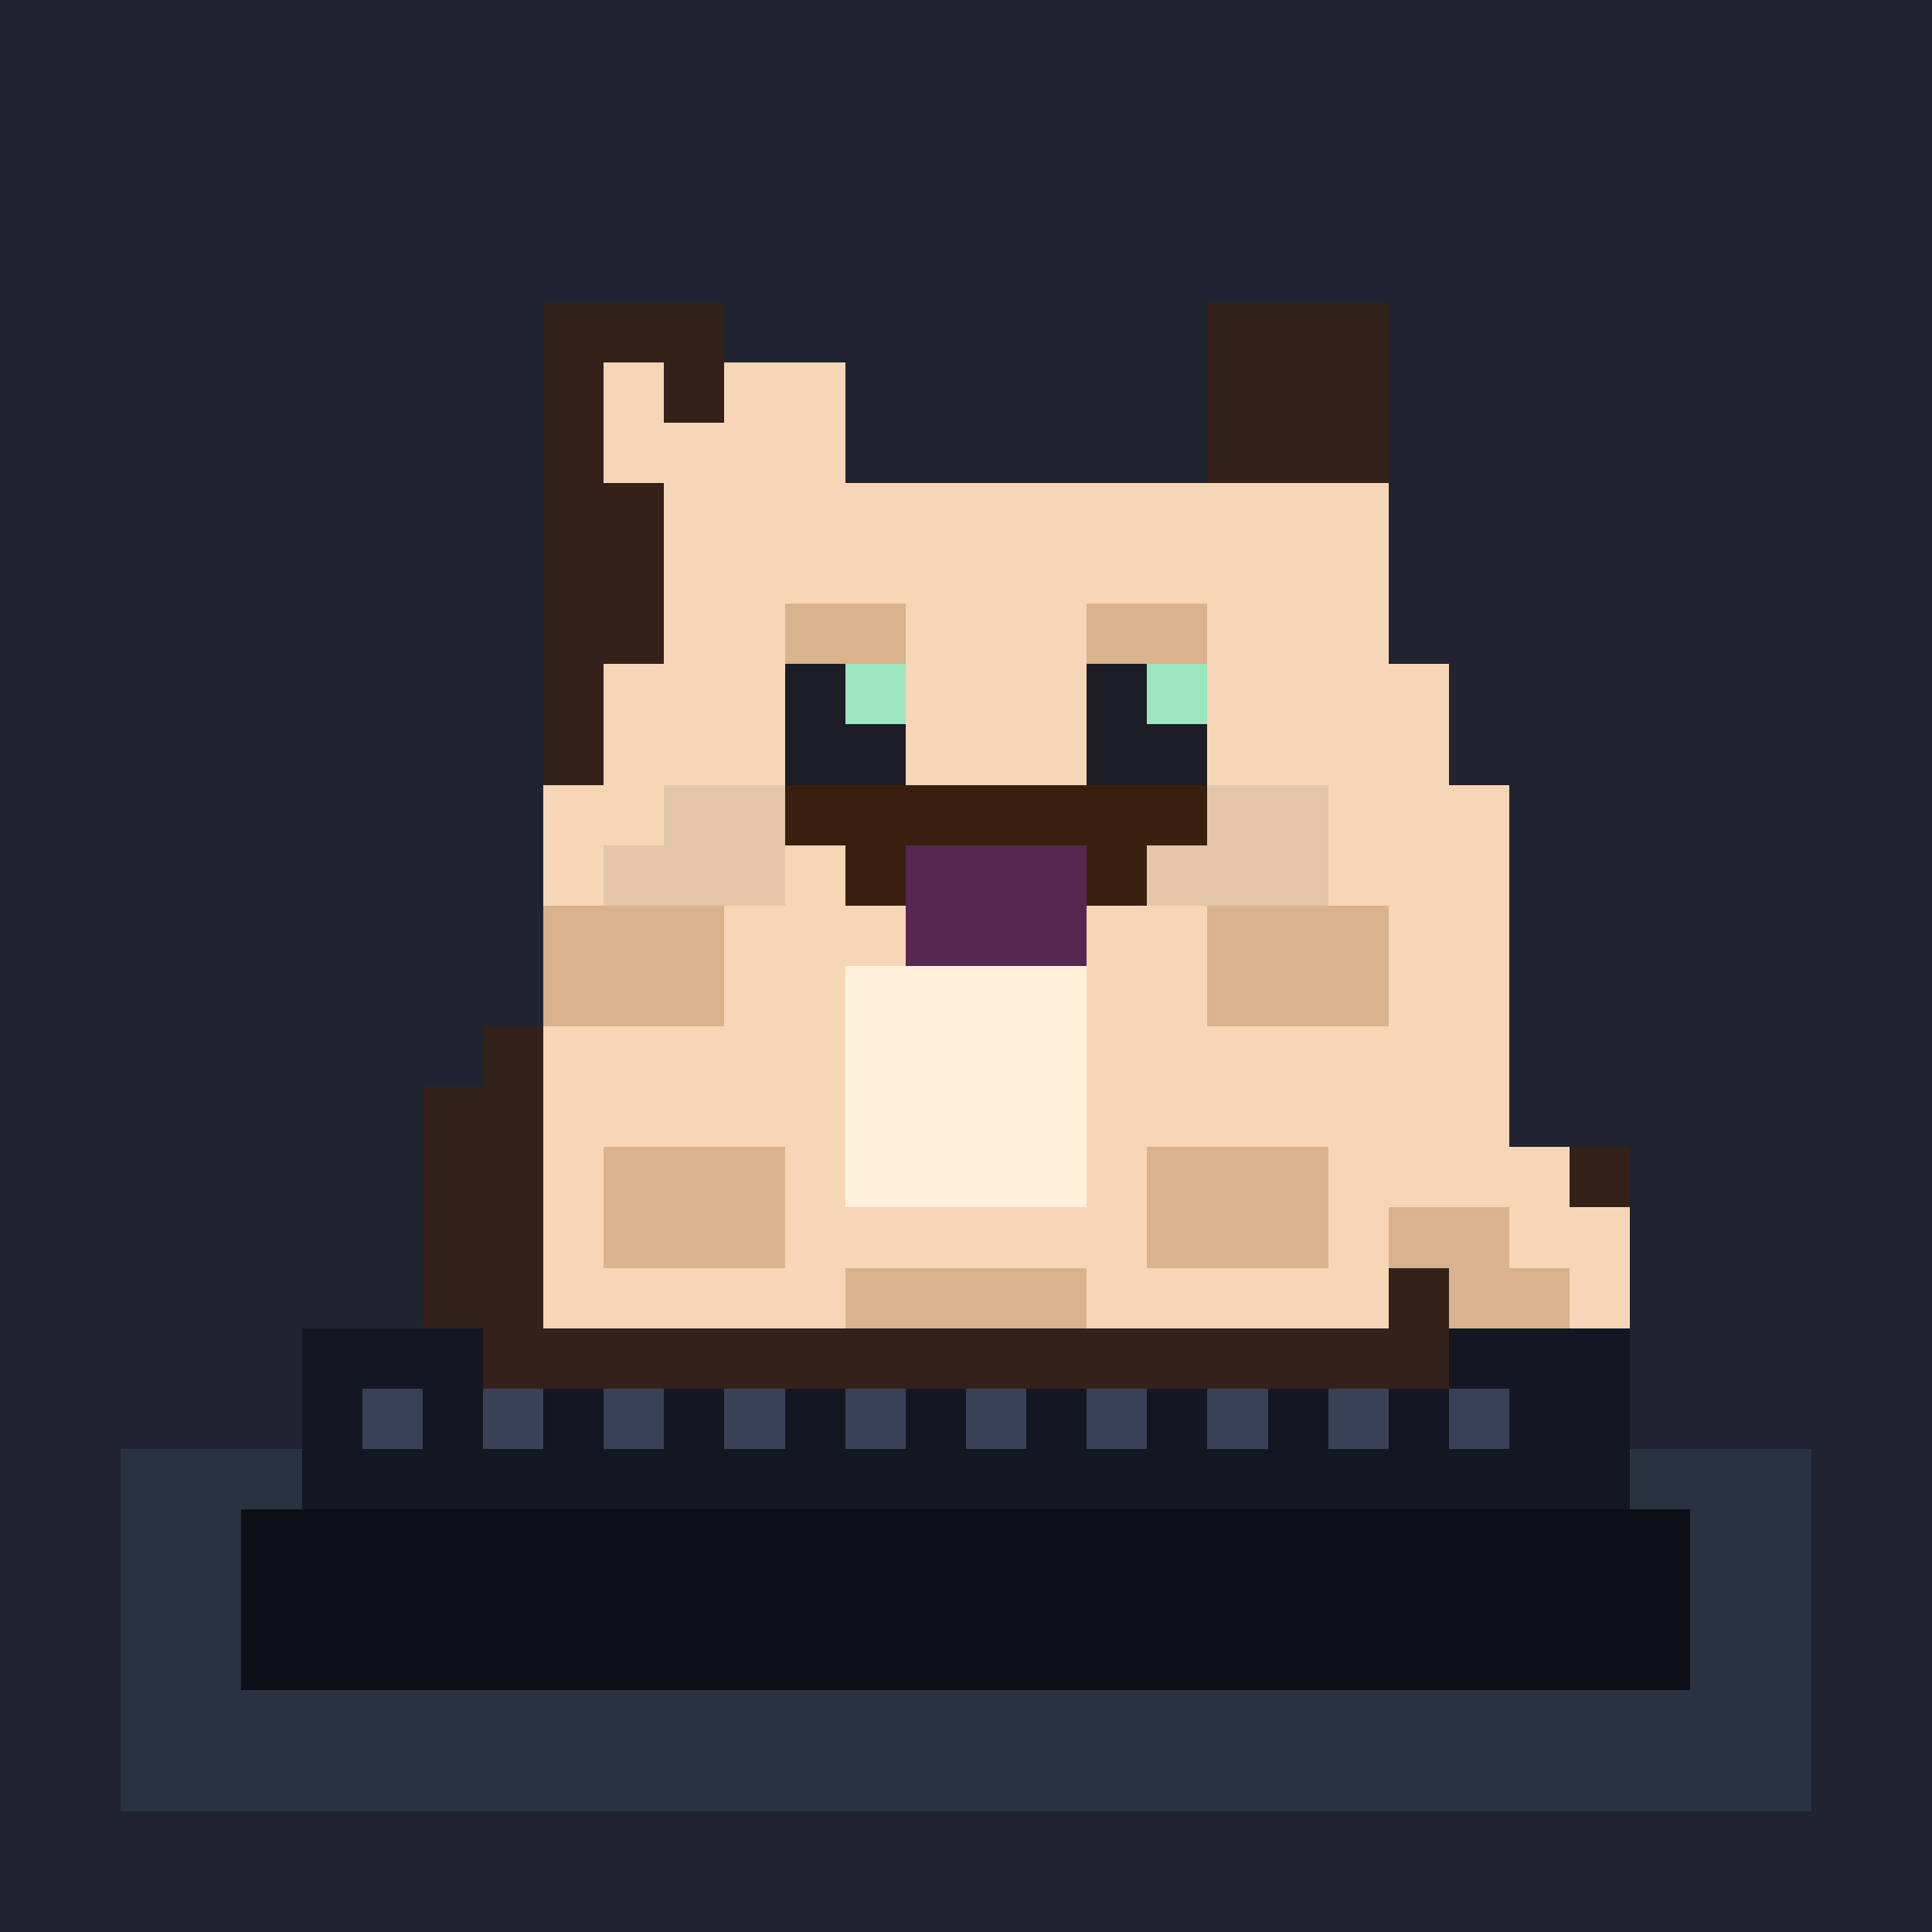
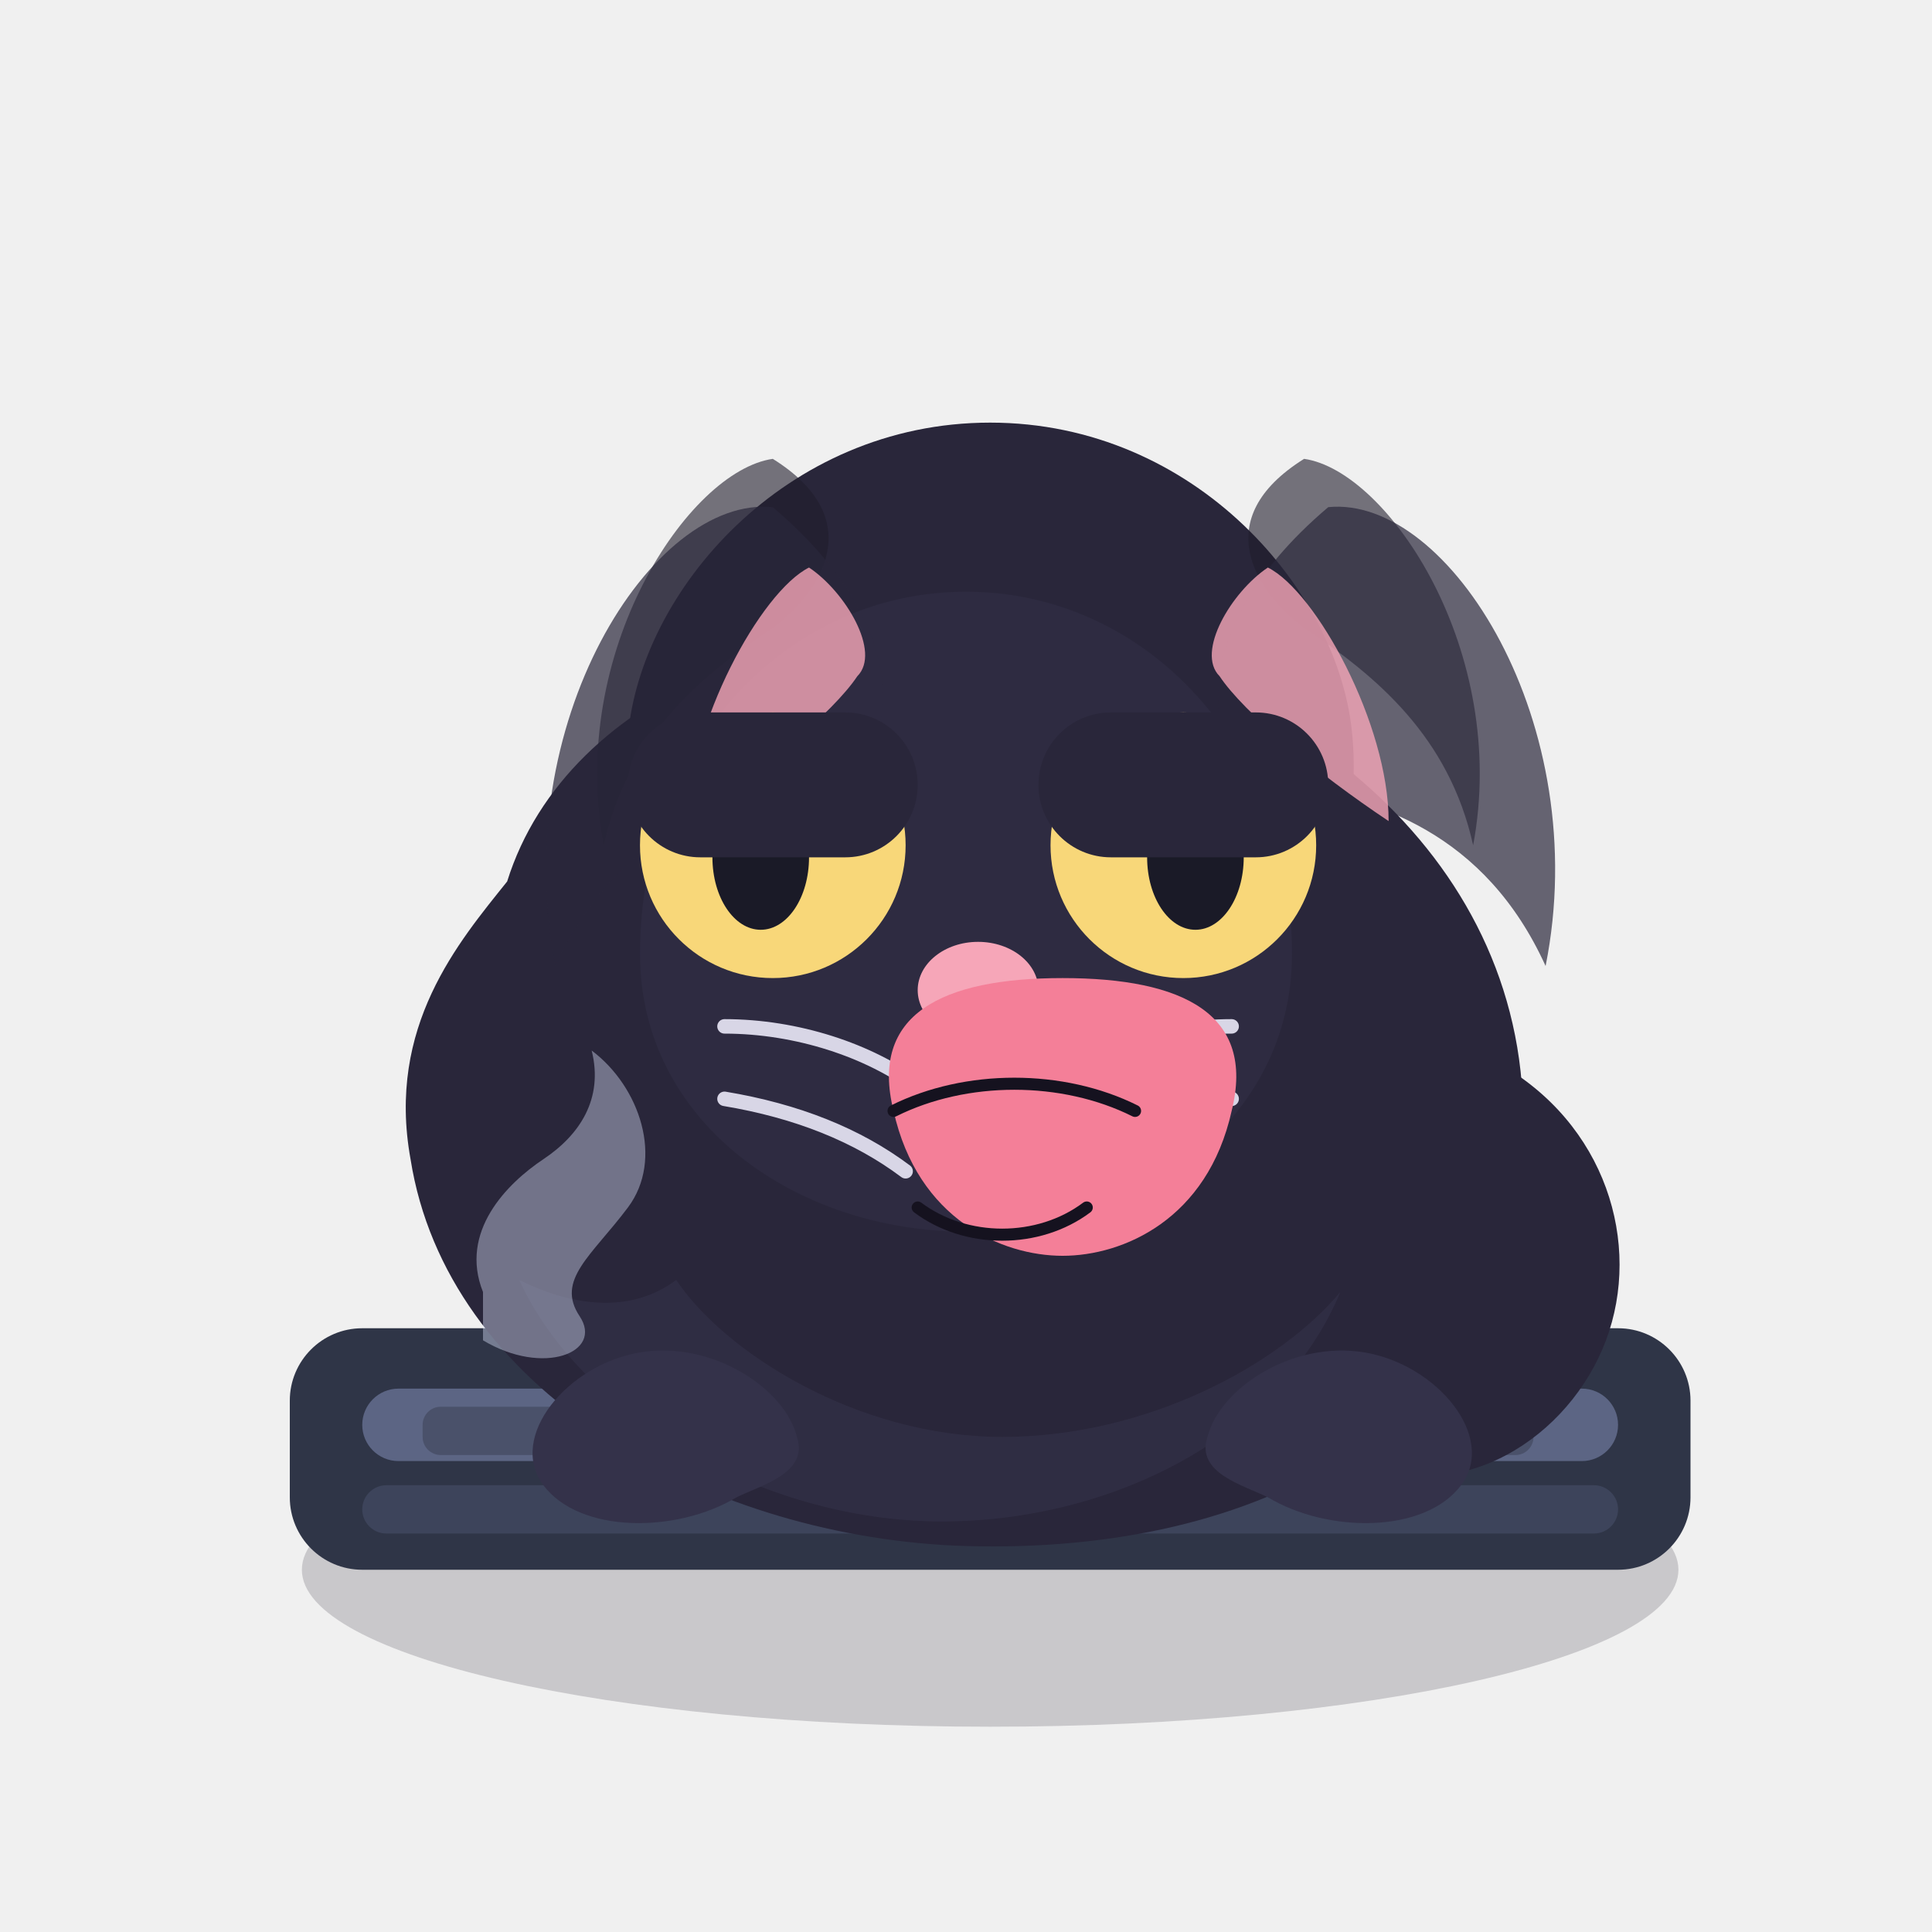
- <svg xmlns="http://www.w3.org/2000/svg" viewBox="0 0 32 32" shape-rendering="crispEdges">
-   <rect width="32" height="32" fill="#1f2430" />
-   <rect x="2" y="24" width="28" height="6" fill="#2a3140" />
-   <g id="keyboard">
-     <rect x="5" y="22" width="22" height="3" fill="#131721" />
-     <rect x="4" y="25" width="24" height="3" fill="#0c0f18" />
-     <rect x="6" y="23" width="1" height="1" fill="#394156" />
-     <rect x="8" y="23" width="1" height="1" fill="#394156" />
-     <rect x="10" y="23" width="1" height="1" fill="#394156" />
-     <rect x="12" y="23" width="1" height="1" fill="#394156" />
-     <rect x="14" y="23" width="1" height="1" fill="#394156" />
-     <rect x="16" y="23" width="1" height="1" fill="#394156" />
-     <rect x="18" y="23" width="1" height="1" fill="#394156" />
-     <rect x="20" y="23" width="1" height="1" fill="#394156" />
-     <rect x="22" y="23" width="1" height="1" fill="#394156" />
-     <rect x="24" y="23" width="1" height="1" fill="#394156" />
+ <svg xmlns="http://www.w3.org/2000/svg" width="320" height="320" viewBox="0 0 320 320" fill="none" role="img" aria-labelledby="title desc">
+   <style>
+     .shadow { fill: rgba(26, 22, 38, 0.18); }
+     .keyboard-base { fill: #2f3547; }
+     .keyboard-key { fill: #3d445b; }
+     .keyboard-light { fill: #5c6584; }
+     .fur-dark { fill: #1f1d2c; }
+     .fur-medium { fill: #29263a; }
+     .fur-light { fill: #34324a; }
+     .eye-sclera { fill: #f8d779; }
+     .eye-pupil { fill: #1a1a27; }
+     .eye-shine { fill: #ffffff; opacity: 0.9; }
+     .nose { fill: #f6a6b8; }
+     .inner-ear { fill: #f6a6b8; opacity: 0.8; }
+     .tongue { fill: #f47f98; }
+     .whisker { stroke: #d8d6e6; stroke-width: 2.4; stroke-linecap: round; }
+     .line { fill: none; stroke: #15121f; stroke-width: 2; stroke-linecap: round; stroke-linejoin: round; }
+     .tail { transform-box: fill-box; transform-origin: 20% 70%; animation: tail-sway 3.6s ease-in-out infinite; }
+     .head { transform-box: fill-box; transform-origin: 50% 80%; animation: head-bob 4.2s ease-in-out infinite; }
+     .blink { transform-box: fill-box; transform-origin: 50% 0%; animation: blink 6s ease-in-out infinite; }
+     .steam { transform-box: fill-box; transform-origin: 50% 100%; animation: steam-rise 4s ease-in-out infinite; }
+     .paw { transform-box: fill-box; transform-origin: 50% 50%; animation: paw-knead 5s ease-in-out infinite; }
+     @keyframes tail-sway {
+       0%, 100% { transform: rotate(6deg); }
+       50% { transform: rotate(-8deg); }
+     }
+     @keyframes head-bob {
+       0%, 100% { transform: translateY(0); }
+       50% { transform: translateY(-4px); }
+     }
+     @keyframes blink {
+       0%, 44%, 46%, 100% { transform: scaleY(0); }
+       45% { transform: scaleY(1); }
+     }
+     @keyframes steam-rise {
+       0% { opacity: 0.2; transform: translateY(6px) scale(0.9); }
+       50% { opacity: 0.6; }
+       100% { opacity: 0; transform: translateY(-14px) scale(1.1); }
+     }
+     @keyframes paw-knead {
+       0%, 100% { transform: translateY(0); }
+       50% { transform: translateY(2px); }
+     }
+     @media (prefers-reduced-motion: reduce) {
+       .tail, .head, .blink, .steam, .paw { animation-duration: 0.01ms !important; animation-iteration-count: 1 !important; }
+     }
+   </style>
+   <ellipse class="shadow" cx="164" cy="260" rx="114" ry="26" />
+   <g class="keyboard">
+     <rect class="keyboard-base" x="48" y="220" width="232" height="40" rx="12" />
+     <rect class="keyboard-light" x="60" y="230" width="208" height="12" rx="6" />
+     <rect class="keyboard-key" x="60" y="246" width="208" height="8" rx="4" />
+     <g fill="#4a516a">
+       <rect x="70" y="233" width="24" height="8" rx="3" />
+       <rect x="102" y="233" width="24" height="8" rx="3" />
+       <rect x="134" y="233" width="24" height="8" rx="3" />
+       <rect x="166" y="233" width="24" height="8" rx="3" />
+       <rect x="198" y="233" width="24" height="8" rx="3" />
+       <rect x="230" y="233" width="24" height="8" rx="3" />
+     </g>
  </g>
-   <g id="cat" fill="#33211a">
-     <rect x="9" y="5" width="3" height="3" />
-     <rect x="20" y="5" width="3" height="3" />
-     <rect x="9" y="8" width="14" height="9" />
-     <rect x="8" y="17" width="16" height="6" />
-     <rect x="7" y="18" width="18" height="4" />
-     <rect x="23" y="17" width="2" height="5" />
-     <rect x="24" y="19" width="3" height="3" />
+   <g class="cat">
+     <path class="tail fur-medium" d="M248 176c18 10 24 30 18 46-6 16-24 28-42 20-8-4-8-14-2-18s12-12 10-20c-2-9 10-14 16-28z" />
+     <g class="body">
+       <path class="fur-medium" d="M84 146c10-32 52-48 92-40 42 8 80 40 76 86-4 46-46 66-94 64-42-2-84-26-90-64-4-22 8-36 16-46z" />
+       <path class="fur-light" d="M112 212c8 12 30 26 54 26s46-12 56-24c-10 24-38 38-66 38-30 0-60-18-70-40 8 4 18 6 26 0z" opacity="0.6" />
+     </g>
+     <g class="paw">
+       <path class="fur-light" d="M122 248c-10 6-26 6-32-2-6-8 4-20 16-22 12-2 24 6 26 14 2 6-6 8-10 10z" />
+       <path class="fur-light" d="M210 248c10 6 26 6 32-2 6-8-4-20-16-22s-24 6-26 14c-2 6 6 8 10 10z" />
+     </g>
+     <g class="head">
+       <path class="fur-medium" d="M104 122c2-24 26-52 60-52 34 0 58 28 60 52 2 22-10 48-24 58-10 8-22 12-36 12s-28-4-38-12c-16-10-24-36-22-58z" />
+       <path class="fur-dark" d="M128 76c-14 2-34 32-28 64 4-18 16-28 28-36 8-6 16-18 0-28z" opacity="0.6" />
+       <path class="fur-dark" d="M216 76c14 2 34 32 28 64-4-18-16-28-28-36-8-6-16-18 0-28z" opacity="0.6" />
+       <path class="fur-medium" d="M128 84c-20-2-44 36-36 76 10-22 28-28 44-30 12-2 18-24-8-46z" opacity="0.7" />
+       <path class="fur-medium" d="M220 84c20-2 44 36 36 76-10-22-28-28-44-30-12-2-18-24 8-46z" opacity="0.7" />
+       <path class="fur-light" d="M160 98c-30 0-54 26-54 60 0 28 26 46 54 46s54-18 54-46c0-34-24-60-54-60z" opacity="0.4" />
+       <path class="inner-ear" d="M134 94c-8 4-20 26-20 42 12-8 24-18 28-24 4-4-2-14-8-18z" />
+       <path class="inner-ear" d="M210 94c8 4 20 26 20 42-12-8-24-18-28-24-4-4 2-14 8-18z" />
+       <g class="face">
+         <g class="eye" transform="translate(128 140)">
+           <circle class="eye-sclera" cx="0" cy="0" r="22" />
+           <ellipse class="eye-pupil" cx="-2" cy="2" rx="8" ry="12" />
+           <ellipse class="eye-shine" cx="-6" cy="-8" rx="6" ry="4" />
+           <rect class="fur-medium blink" x="-24" y="-22" width="48" height="24" rx="12" />
+         </g>
+         <g class="eye" transform="translate(196 140)">
+           <circle class="eye-sclera" cx="0" cy="0" r="22" />
+           <ellipse class="eye-pupil" cx="2" cy="2" rx="8" ry="12" />
+           <ellipse class="eye-shine" cx="6" cy="-8" rx="6" ry="4" />
+           <rect class="fur-medium blink" x="-24" y="-22" width="48" height="24" rx="12" />
+         </g>
+         <ellipse class="nose" cx="162" cy="164" rx="10" ry="8" />
+         <path class="line" d="M162 172v16" />
+         <path class="whisker" d="M120 170c12 0 24 4 32 10" />
+         <path class="whisker" d="M120 182c12 2 22 6 30 12" />
+         <path class="whisker" d="M204 170c-12 0-24 4-32 10" />
+         <path class="whisker" d="M204 182c-12 2-22 6-30 12" />
+         <path class="tongue" d="M148 184c4 18 18 24 28 24s24-6 28-24c4-16-8-22-28-22s-32 6-28 22z" />
+         <path class="line" d="M148 184c12-6 28-6 40 0" />
+         <path class="line" d="M152 200c8 6 20 6 28 0" />
+       </g>
+     </g>
  </g>
-   <g id="fur" fill="#f7d6b7">
-     <rect x="10" y="6" width="1" height="2" />
-     <rect x="11" y="7" width="2" height="2" />
-     <rect x="12" y="6" width="2" height="2" />
-     <rect x="13" y="8" width="10" height="7" />
-     <rect x="11" y="9" width="12" height="7" />
-     <rect x="10" y="11" width="14" height="7" />
-     <rect x="9" y="13" width="16" height="6" />
-     <rect x="9" y="18" width="14" height="4" />
-     <rect x="10" y="17" width="12" height="5" />
-     <rect x="11" y="16" width="10" height="5" />
-     <rect x="12" y="15" width="8" height="5" />
-     <rect x="13" y="14" width="6" height="5" />
-     <rect x="23" y="18" width="1" height="3" />
-     <rect x="24" y="19" width="2" height="3" />
-     <rect x="25" y="20" width="2" height="2" />
+   <g class="steam" opacity="0.4">
+     <path fill="#dfe7ff" d="M80 214c-4-10 4-18 10-22s10-10 8-18c8 6 12 18 6 26s-12 12-8 18c4 6-6 10-16 4z" />
  </g>
-   <g id="fur-shadow" fill="#d8b38e">
-     <rect x="9" y="15" width="3" height="2" />
-     <rect x="20" y="15" width="3" height="2" />
-     <rect x="10" y="19" width="3" height="2" />
-     <rect x="19" y="19" width="3" height="2" />
-     <rect x="12" y="21" width="8" height="1" />
-     <rect x="23" y="20" width="2" height="1" />
-     <rect x="24" y="21" width="2" height="1" />
-   </g>
-   <g id="chest" fill="#fff1d9">
-     <rect x="14" y="16" width="4" height="4" />
-     <rect x="15" y="15" width="2" height="1" />
-     <rect x="14" y="18" width="4" height="1" />
-   </g>
-   <g fill="#f7d6b7">
-     <rect x="11" y="21" width="3" height="1" />
-     <rect x="18" y="21" width="3" height="1" />
-   </g>
-   <rect x="13" y="11" width="2" height="2" fill="#1c1d26" />
-   <rect x="18" y="11" width="2" height="2" fill="#1c1d26" />
-   <rect x="14" y="11" width="1" height="1" fill="#9de6c0" />
-   <rect x="19" y="11" width="1" height="1" fill="#9de6c0" />
-   <rect x="13" y="13" width="7" height="1" fill="#3a1f0f" />
-   <rect x="14" y="14" width="5" height="1" fill="#3a1f0f" />
-   <rect x="15" y="14" width="3" height="2" fill="#572751">
-     <animate attributeName="height" values="2;3;2" dur="1.2s" repeatCount="indefinite" />
-     <animate attributeName="y" values="14;14;14" dur="1.2s" repeatCount="indefinite" />
-   </rect>
-   <rect x="11" y="13" width="2" height="1" fill="#e4c6aa" />
-   <rect x="20" y="13" width="2" height="1" fill="#e4c6aa" />
-   <rect x="10" y="14" width="3" height="1" fill="#e4c6aa" />
-   <rect x="19" y="14" width="3" height="1" fill="#e4c6aa" />
-   <rect x="13" y="10" width="2" height="1" fill="#d8b38e">
-     <animate attributeName="y" values="10;10;10.5;10" dur="3s" repeatCount="indefinite" />
-   </rect>
-   <rect x="18" y="10" width="2" height="1" fill="#d8b38e">
-     <animate attributeName="y" values="10;10;10.5;10" dur="3s" repeatCount="indefinite" />
-   </rect>
</svg>
